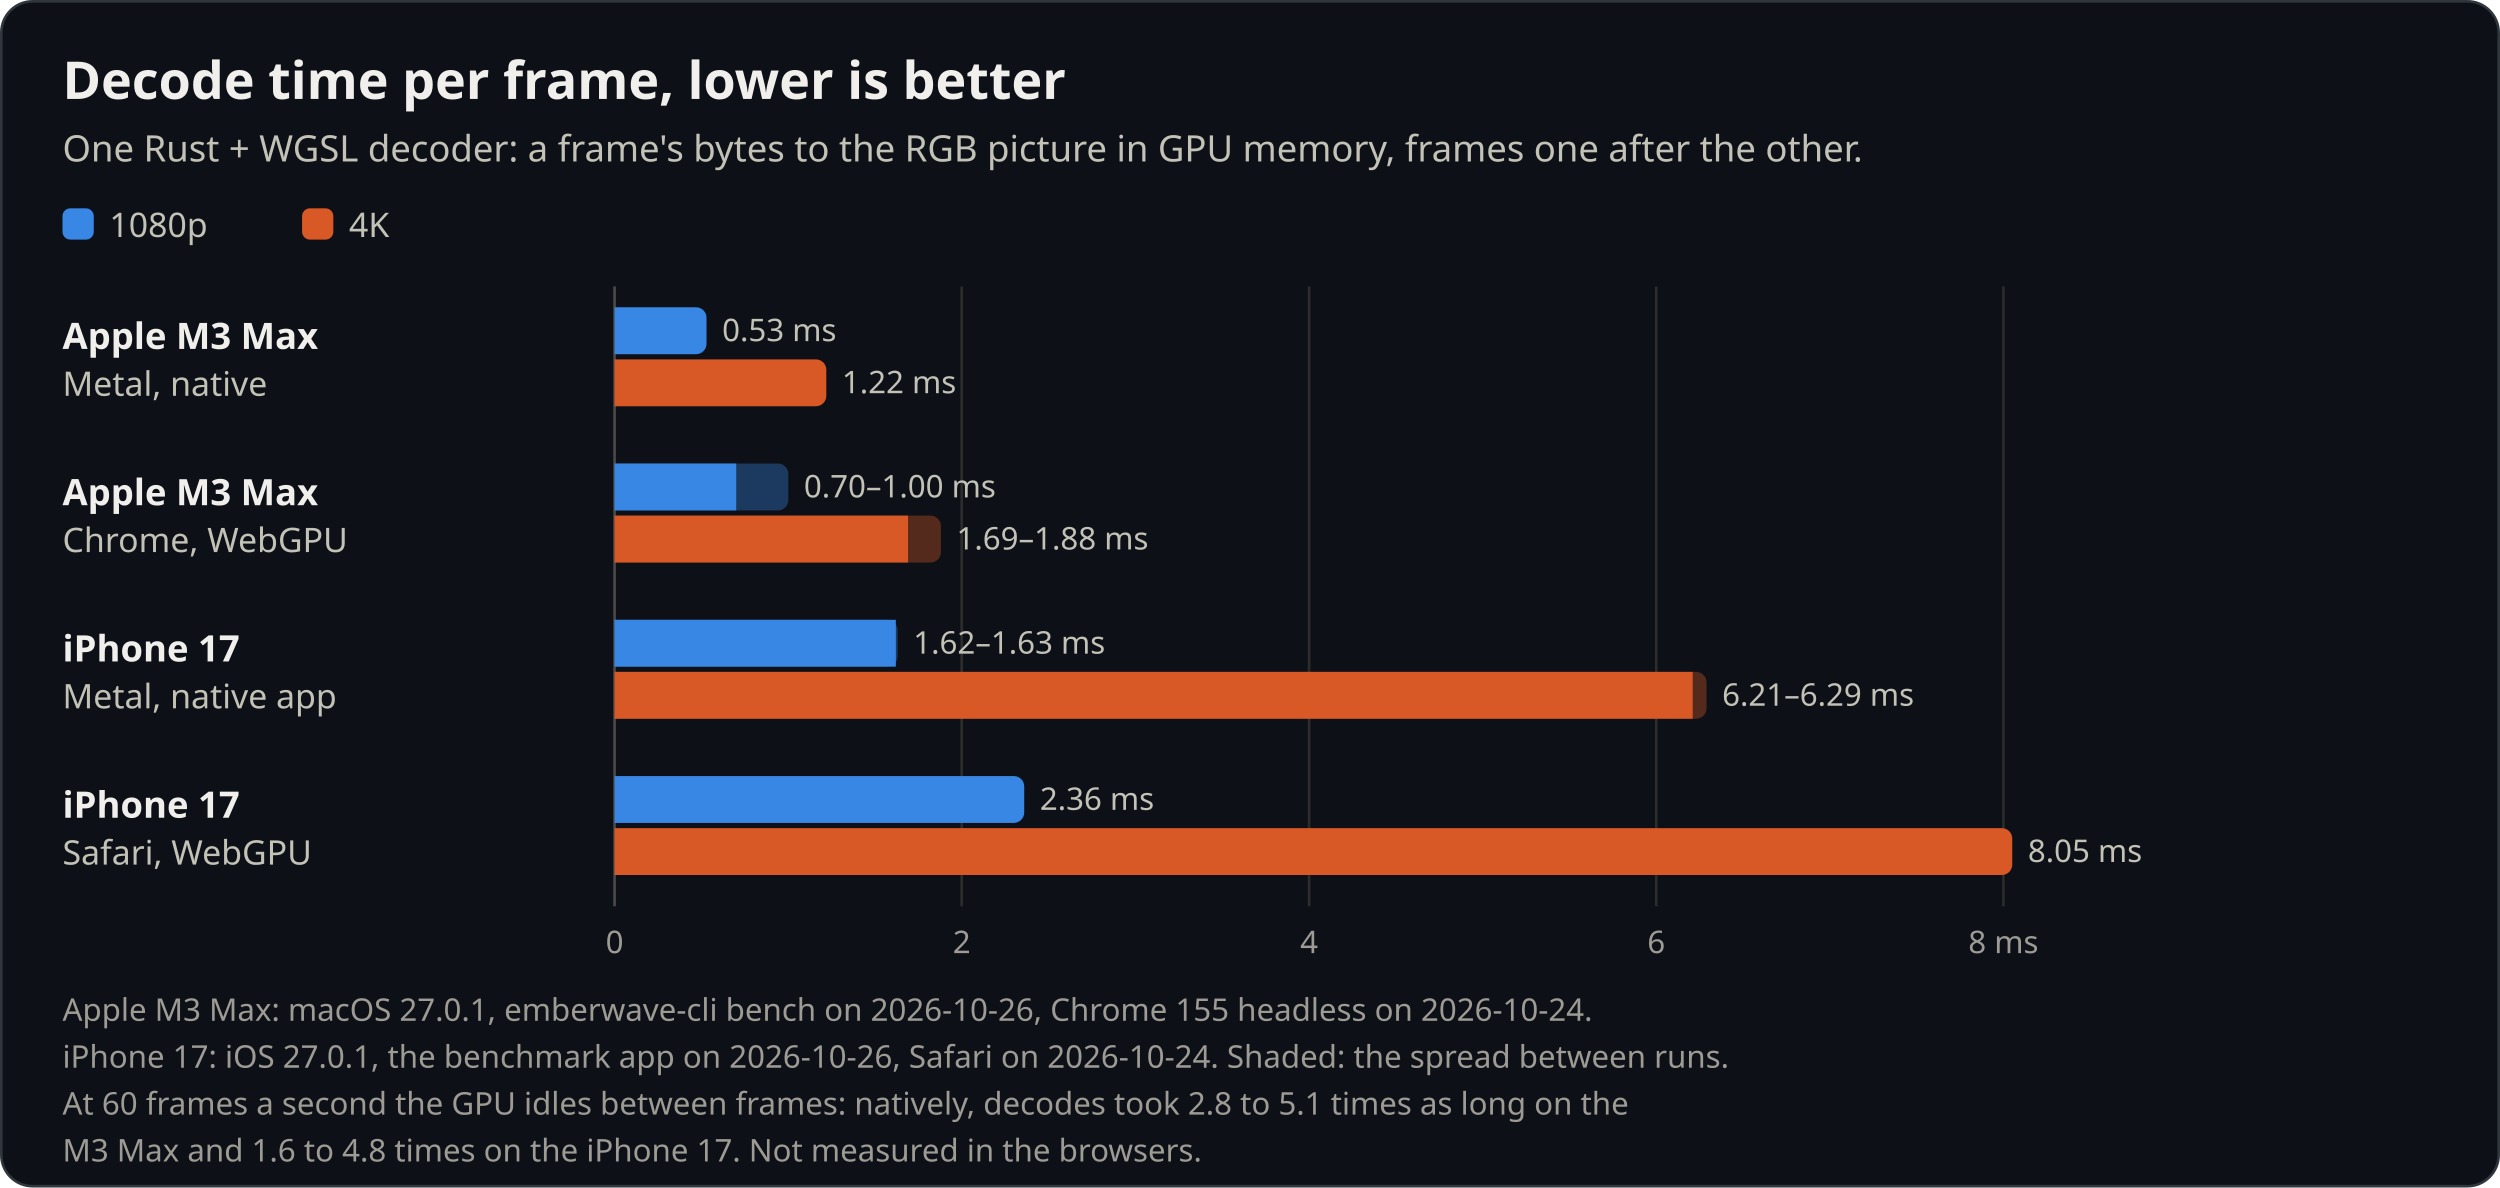
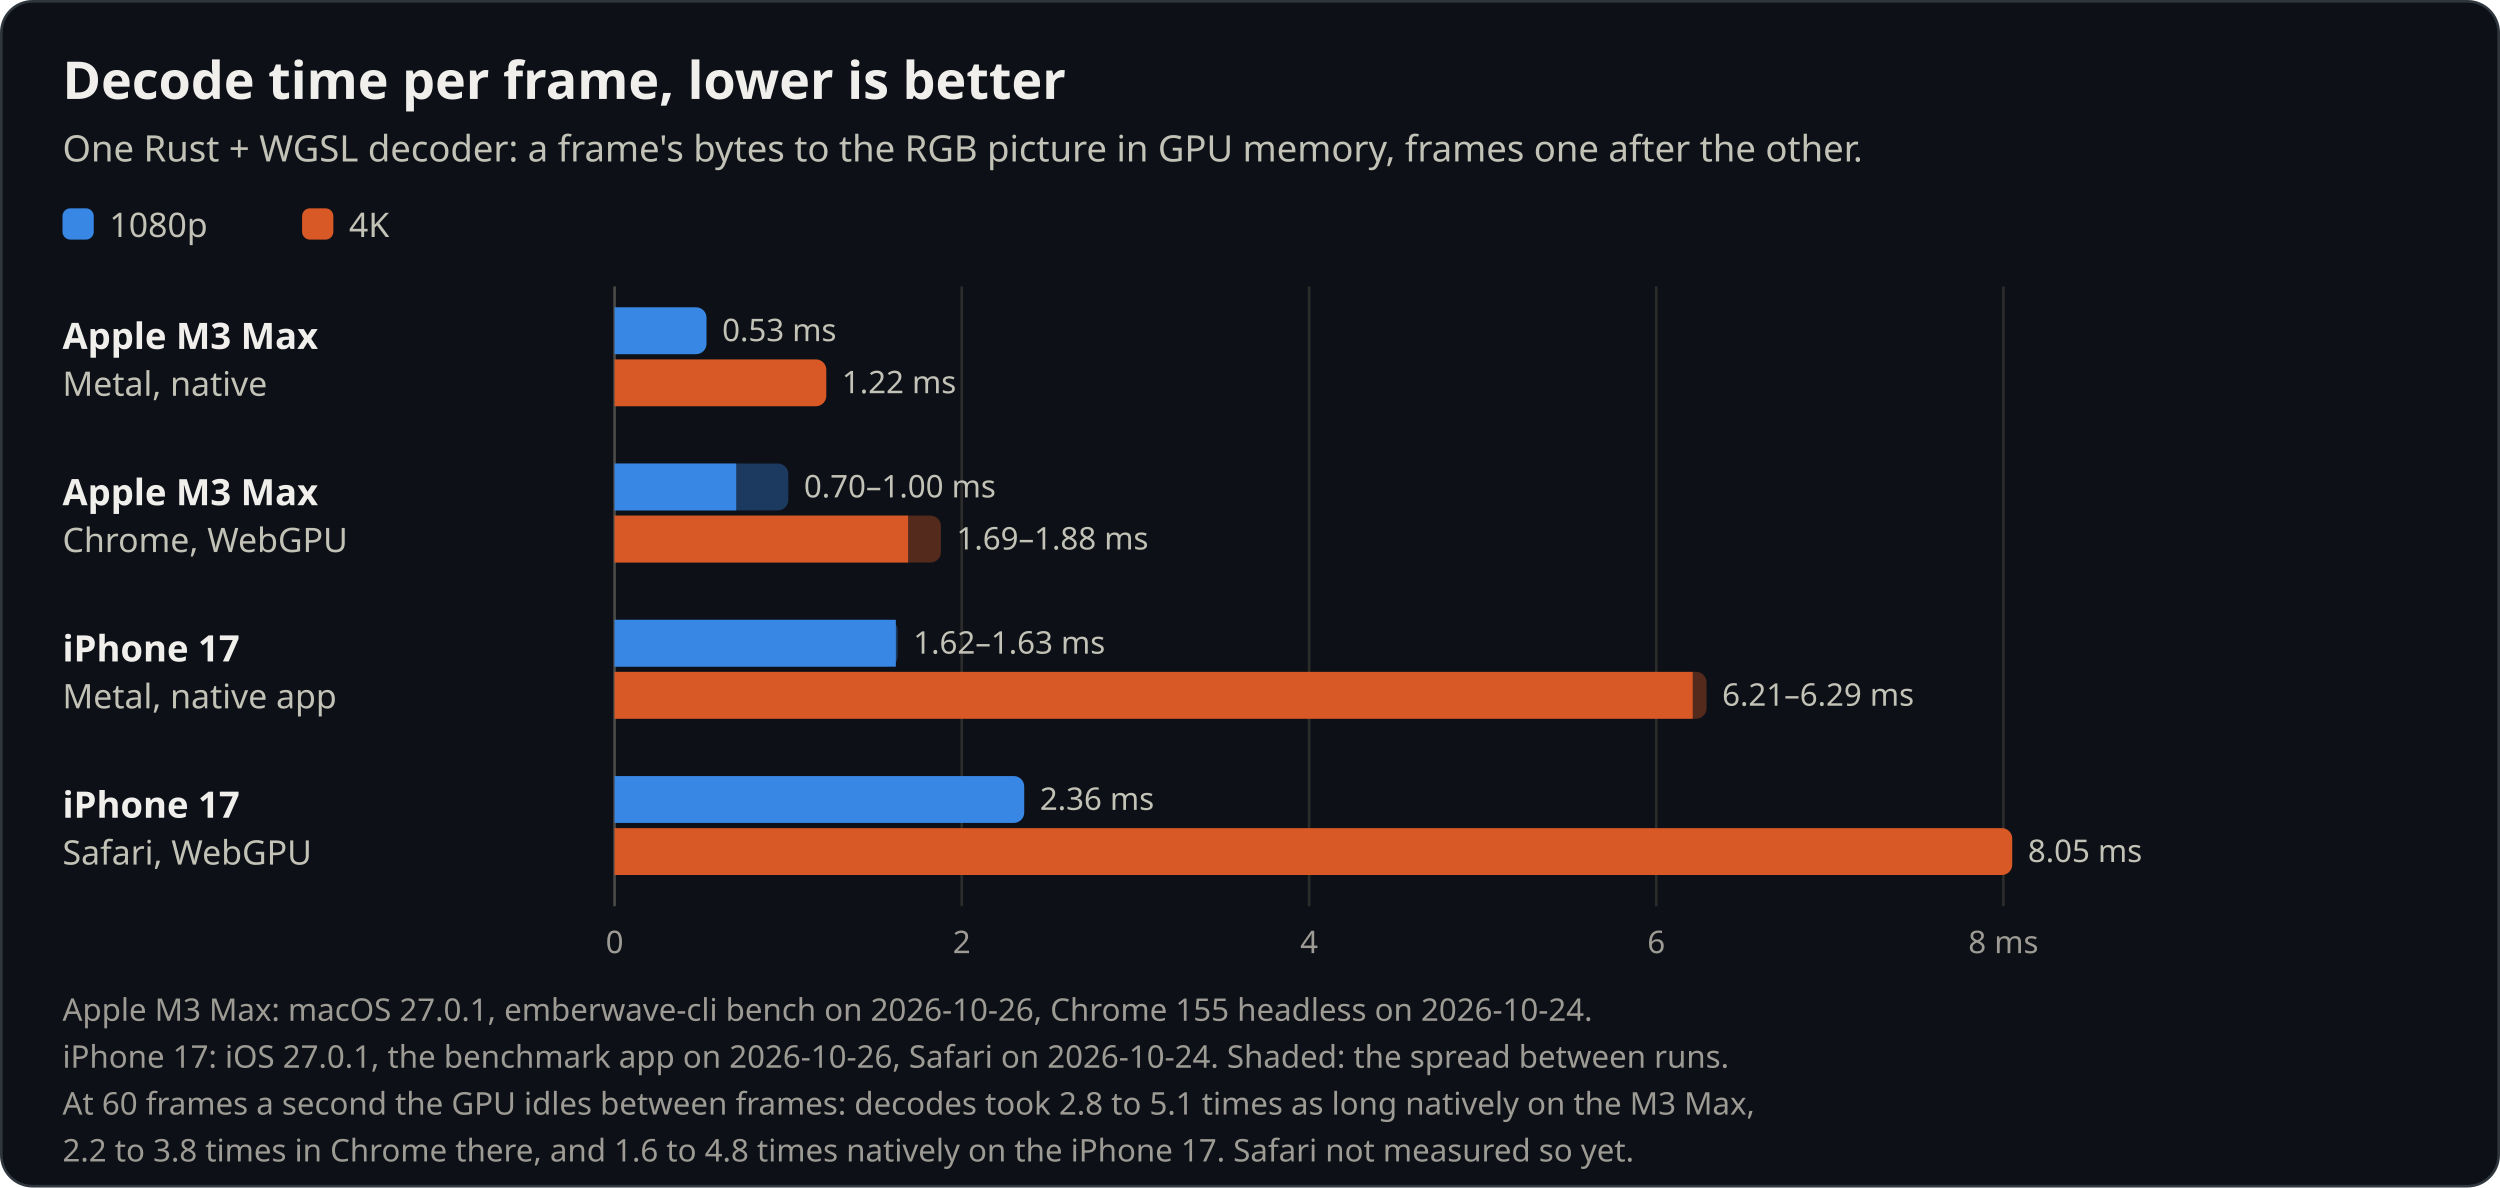
<svg xmlns="http://www.w3.org/2000/svg" width="960" height="456" viewBox="0 0 960 456" role="img" aria-label="Decode time per frame on an Apple M3 Max and an iPhone 17, natively and in the browser" font-family="-apple-system, BlinkMacSystemFont, 'Segoe UI', 'Noto Sans', Helvetica, Arial, sans-serif">
  <rect x="0.5" y="0.5" width="959" height="455" rx="12" fill="#0d1117" stroke="#30363d" />
  <text x="24.0" y="38.0" font-size="20" font-weight="600" fill="#f0efec" text-anchor="start">Decode time per frame, lower is better</text>
  <text x="24.0" y="62.0" font-size="14" font-weight="400" fill="#c3c2b7" text-anchor="start">One Rust + WGSL decoder: a frame's bytes to the RGB picture in GPU memory, frames one after the other.</text>
  <rect x="24" y="80" width="12" height="12" rx="3" fill="#3987e5" />
  <text x="42.0" y="91.0" font-size="13" font-weight="400" fill="#c3c2b7" text-anchor="start">1080p</text>
  <rect x="116" y="80" width="12" height="12" rx="3" fill="#d95926" />
  <text x="134.0" y="91.0" font-size="13" font-weight="400" fill="#c3c2b7" text-anchor="start">4K</text>
  <text x="236.0" y="366.0" font-size="12" font-weight="400" fill="#9d9b94" text-anchor="middle">0</text>
  <line x1="369.3" y1="110" x2="369.3" y2="348" stroke="#2c2c2a" stroke-width="1" />
  <text x="369.3" y="366.0" font-size="12" font-weight="400" fill="#9d9b94" text-anchor="middle">2</text>
  <line x1="502.7" y1="110" x2="502.7" y2="348" stroke="#2c2c2a" stroke-width="1" />
  <text x="502.7" y="366.0" font-size="12" font-weight="400" fill="#9d9b94" text-anchor="middle">4</text>
  <line x1="636.0" y1="110" x2="636.0" y2="348" stroke="#2c2c2a" stroke-width="1" />
  <text x="636.0" y="366.0" font-size="12" font-weight="400" fill="#9d9b94" text-anchor="middle">6</text>
  <line x1="769.3" y1="110" x2="769.3" y2="348" stroke="#2c2c2a" stroke-width="1" />
  <text x="769.3" y="366.0" font-size="12" font-weight="400" fill="#9d9b94" text-anchor="middle">8 ms</text>
  <line x1="236" y1="110" x2="236" y2="348" stroke="#4a4a46" stroke-width="1" />
  <text x="24.0" y="134.0" font-size="14" font-weight="600" fill="#f0efec" text-anchor="start">Apple M3 Max</text>
  <text x="24.0" y="152.0" font-size="13" font-weight="400" fill="#c3c2b7" text-anchor="start">Metal, native</text>
  <path d="M236.0,118.0H267.3A4.0,4.0 0 0 1 271.3,122.0V132.0A4.0,4.0 0 0 1 267.3,136.0H236.0Z" fill="#3987e5" />
  <text x="277.3" y="131.0" font-size="12" font-weight="400" fill="#c3c2b7" text-anchor="start" font-variant-numeric="tabular-nums">0.53 ms</text>
  <path d="M236.0,138.0H313.3A4.0,4.0 0 0 1 317.3,142.0V152.0A4.0,4.0 0 0 1 313.3,156.0H236.0Z" fill="#d95926" />
  <text x="323.3" y="151.0" font-size="12" font-weight="400" fill="#c3c2b7" text-anchor="start" font-variant-numeric="tabular-nums">1.22 ms</text>
  <text x="24.0" y="194.0" font-size="14" font-weight="600" fill="#f0efec" text-anchor="start">Apple M3 Max</text>
  <text x="24.0" y="212.0" font-size="13" font-weight="400" fill="#c3c2b7" text-anchor="start">Chrome, WebGPU</text>
  <path d="M236.0,178.0H298.7A4.0,4.0 0 0 1 302.7,182.0V192.0A4.0,4.0 0 0 1 298.7,196.0H236.0Z" fill="#3987e5" fill-opacity="0.35" />
  <rect x="236.0" y="178.0" width="46.7" height="18" fill="#3987e5" />
  <text x="308.7" y="191.0" font-size="12" font-weight="400" fill="#c3c2b7" text-anchor="start" font-variant-numeric="tabular-nums">0.70–1.00 ms</text>
  <path d="M236.0,198.0H357.3A4.0,4.0 0 0 1 361.3,202.0V212.0A4.0,4.0 0 0 1 357.3,216.0H236.0Z" fill="#d95926" fill-opacity="0.35" />
  <rect x="236.0" y="198.0" width="112.7" height="18" fill="#d95926" />
  <text x="367.3" y="211.0" font-size="12" font-weight="400" fill="#c3c2b7" text-anchor="start" font-variant-numeric="tabular-nums">1.69–1.88 ms</text>
  <text x="24.0" y="254.0" font-size="14" font-weight="600" fill="#f0efec" text-anchor="start">iPhone 17</text>
  <text x="24.0" y="272.0" font-size="13" font-weight="400" fill="#c3c2b7" text-anchor="start">Metal, native app</text>
  <path d="M236.0,238.0H340.7A4.0,4.0 0 0 1 344.7,242.0V252.0A4.0,4.0 0 0 1 340.7,256.0H236.0Z" fill="#3987e5" fill-opacity="0.35" />
  <rect x="236.0" y="238.0" width="108.0" height="18" fill="#3987e5" />
  <text x="350.7" y="251.0" font-size="12" font-weight="400" fill="#c3c2b7" text-anchor="start" font-variant-numeric="tabular-nums">1.62–1.63 ms</text>
  <path d="M236.0,258.0H651.3A4.0,4.0 0 0 1 655.3,262.0V272.0A4.0,4.0 0 0 1 651.3,276.0H236.0Z" fill="#d95926" fill-opacity="0.35" />
  <rect x="236.0" y="258.0" width="414.0" height="18" fill="#d95926" />
  <text x="661.3" y="271.0" font-size="12" font-weight="400" fill="#c3c2b7" text-anchor="start" font-variant-numeric="tabular-nums">6.21–6.29 ms</text>
  <text x="24.0" y="314.0" font-size="14" font-weight="600" fill="#f0efec" text-anchor="start">iPhone 17</text>
  <text x="24.0" y="332.0" font-size="13" font-weight="400" fill="#c3c2b7" text-anchor="start">Safari, WebGPU</text>
  <path d="M236.0,298.0H389.3A4.0,4.0 0 0 1 393.3,302.0V312.0A4.0,4.0 0 0 1 389.3,316.0H236.0Z" fill="#3987e5" />
  <text x="399.3" y="311.0" font-size="12" font-weight="400" fill="#c3c2b7" text-anchor="start" font-variant-numeric="tabular-nums">2.36 ms</text>
  <path d="M236.0,318.0H768.7A4.0,4.0 0 0 1 772.7,322.0V332.0A4.0,4.0 0 0 1 768.7,336.0H236.0Z" fill="#d95926" />
  <text x="778.7" y="331.0" font-size="12" font-weight="400" fill="#c3c2b7" text-anchor="start" font-variant-numeric="tabular-nums">8.05 ms</text>
  <text x="24.0" y="392.0" font-size="12" font-weight="400" fill="#9d9b94" text-anchor="start">Apple M3 Max: macOS 27.0.1, emberwave-cli bench on 2026-10-26, Chrome 155 headless on 2026-10-24.</text>
  <text x="24.0" y="410.0" font-size="12" font-weight="400" fill="#9d9b94" text-anchor="start">iPhone 17: iOS 27.0.1, the benchmark app on 2026-10-26, Safari on 2026-10-24. Shaded: the spread between runs.</text>
-   <text x="24.0" y="428.0" font-size="12" font-weight="400" fill="#9d9b94" text-anchor="start">At 60 frames a second the GPU idles between frames: natively, decodes took 2.8 to 5.1 times as long on the</text>
-   <text x="24.0" y="446.0" font-size="12" font-weight="400" fill="#9d9b94" text-anchor="start">M3 Max and 1.6 to 4.8 times on the iPhone 17. Not measured in the browsers.</text>
+   <text x="24.0" y="428.0" font-size="12" font-weight="400" fill="#9d9b94" text-anchor="start">At 60 frames a second the GPU idles between frames: decodes took 2.8 to 5.1 times as long natively on the M3 Max,</text>
+   <text x="24.0" y="446.0" font-size="12" font-weight="400" fill="#9d9b94" text-anchor="start">2.2 to 3.8 times in Chrome there, and 1.6 to 4.8 times natively on the iPhone 17. Safari not measured so yet.</text>
</svg>
